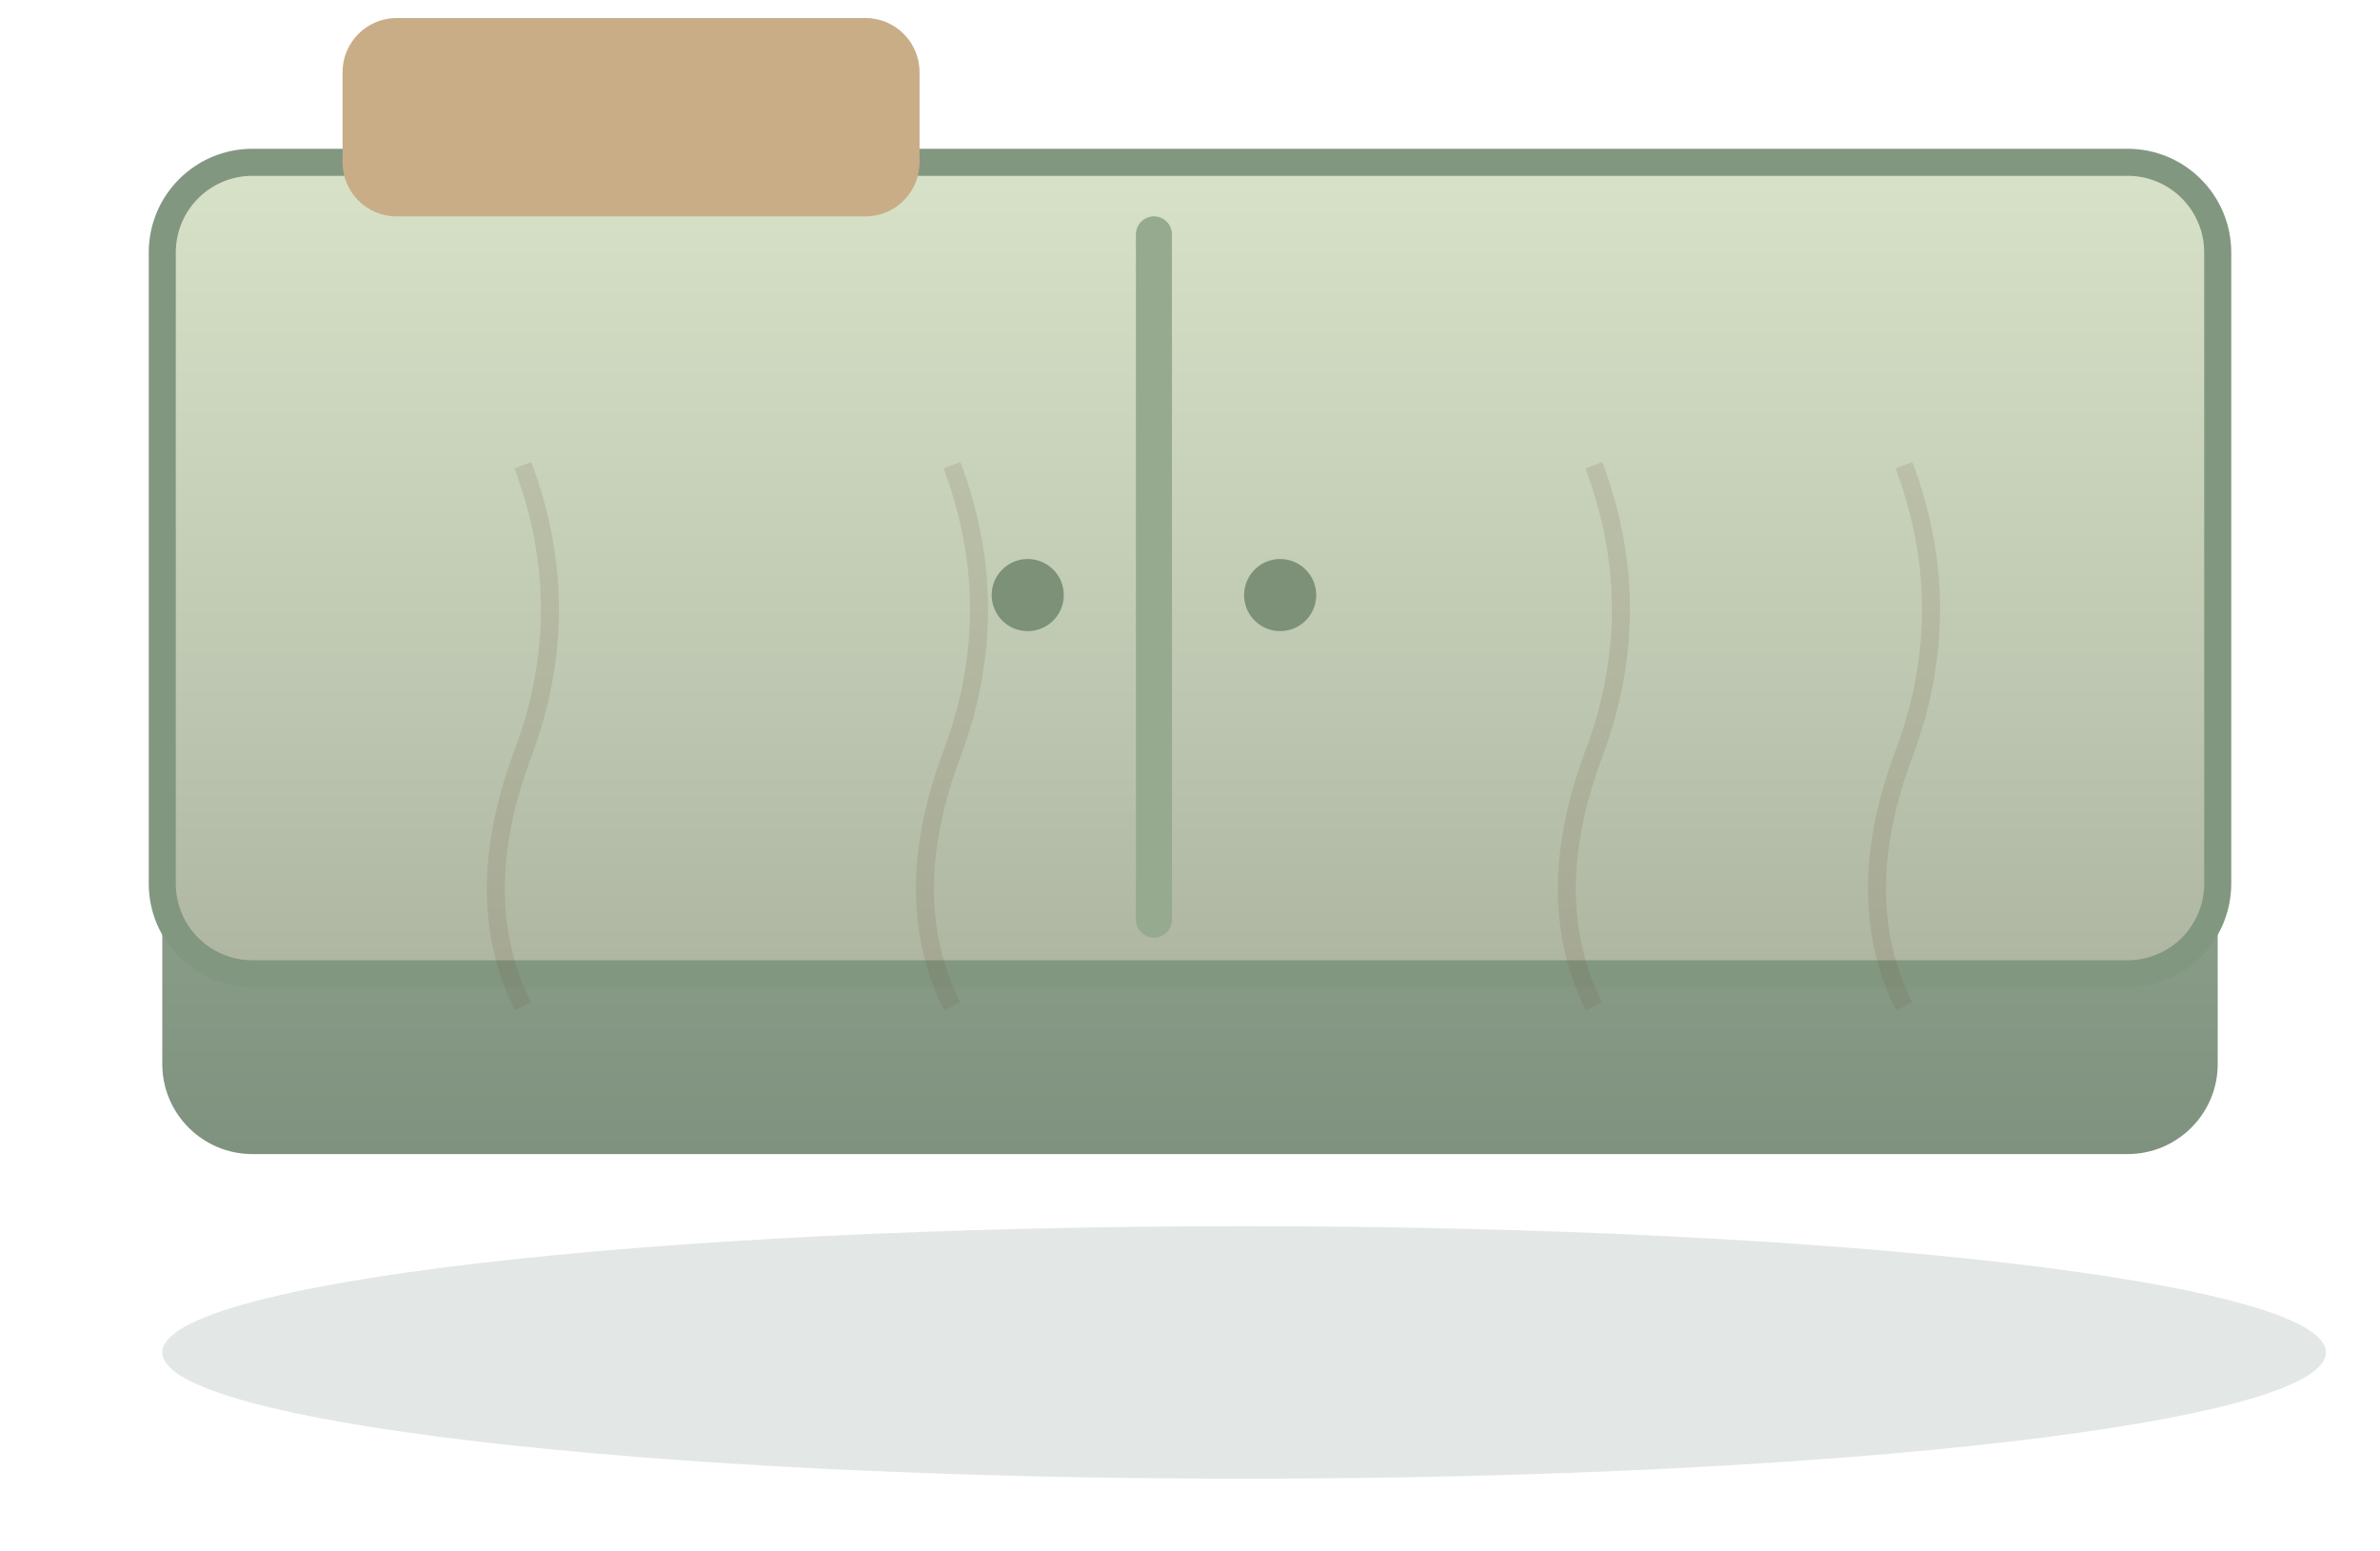
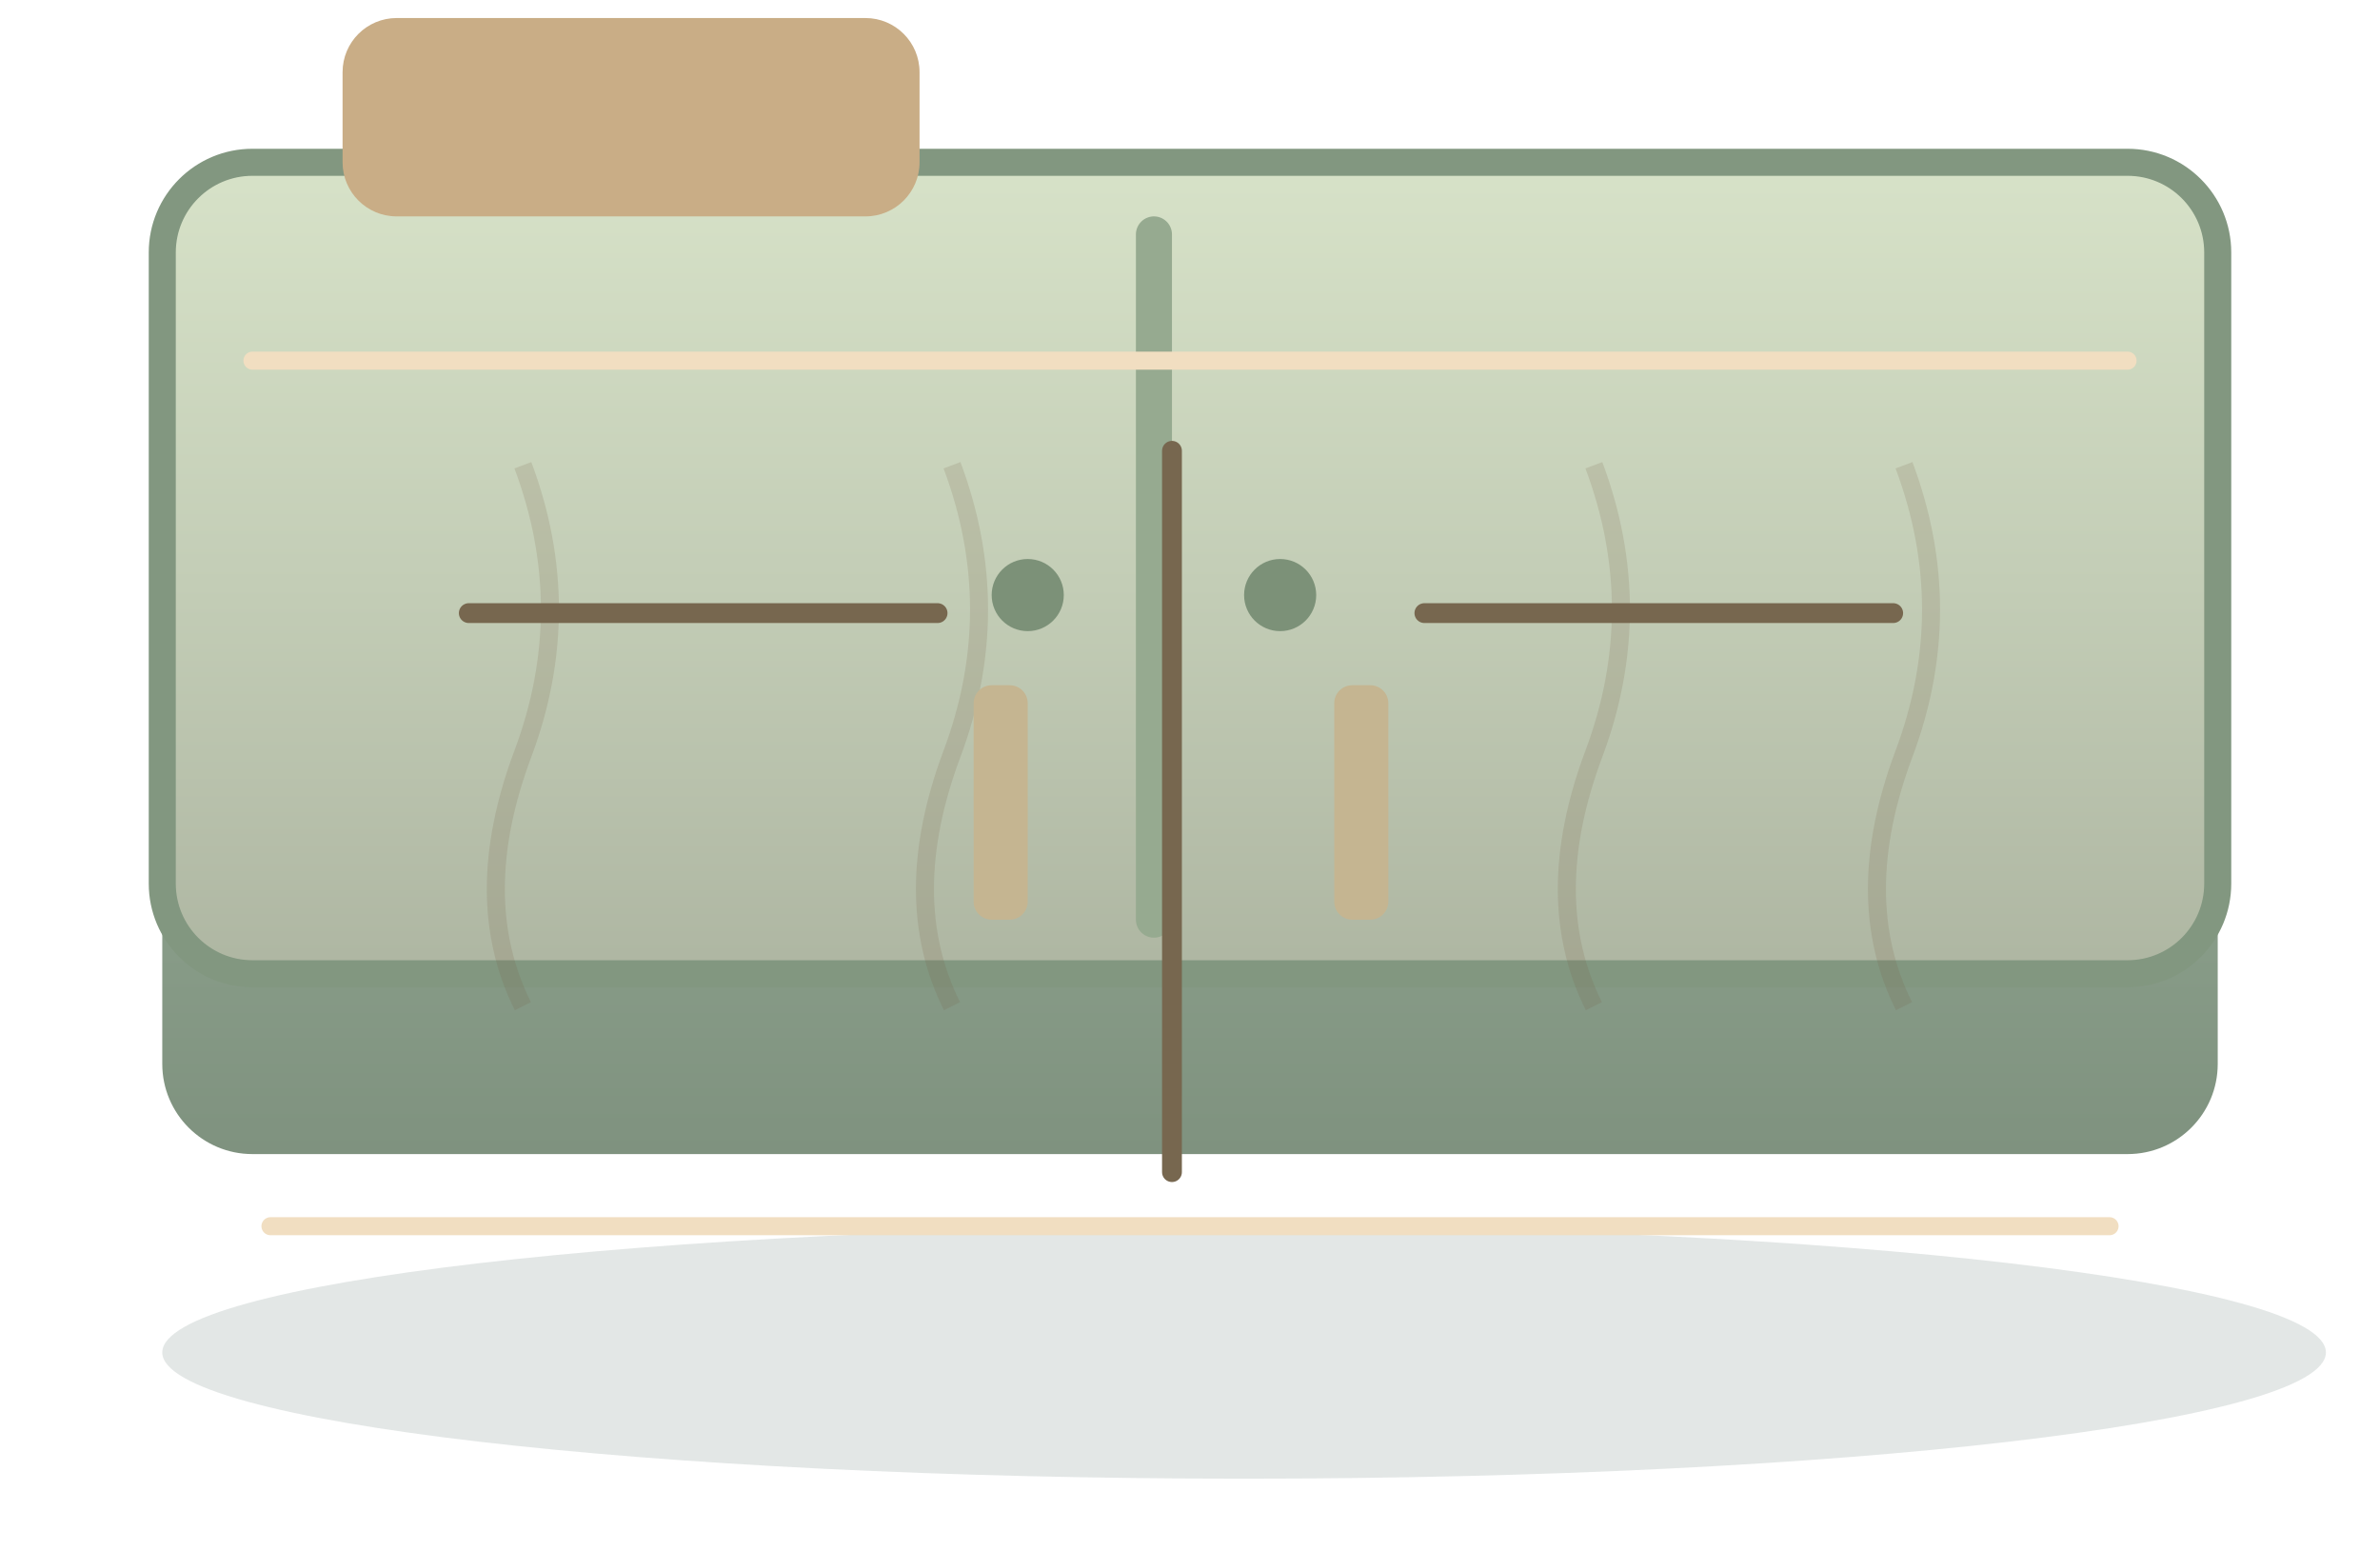
<svg xmlns="http://www.w3.org/2000/svg" width="132" height="86" viewBox="0 0 132 86">
  <defs>
    <linearGradient id="material0" x1="0" y1="0" x2="0" y2="1">
      <stop offset="0" stop-color="#9db49d" />
      <stop offset=".52" stop-color="#8FA48F" />
      <stop offset="1" stop-color="#7f927f" />
    </linearGradient>
    <linearGradient id="material1" x1="0" y1="0" x2="0" y2="1">
      <stop offset="0" stop-color="#d7e2c8" />
      <stop offset=".52" stop-color="#C3CDB6" />
      <stop offset="1" stop-color="#aeb6a2" />
    </linearGradient>
  </defs>
  <ellipse cx="69" cy="75" rx="60" ry="7" fill="#344B4A" fill-opacity="0.133" />
  <rect x="9" y="17" width="114" height="47" rx="5" fill="url(#material0)" />
  <rect x="9" y="9" width="114" height="45" rx="5" fill="url(#material1)" stroke="#829780" stroke-width="1.5" />
  <path d="M64 13 L64 51" fill="none" stroke="#96AA90" stroke-width="2" stroke-linecap="round" />
  <circle cx="57" cy="33" r="2" fill="#7C9178" />
  <circle cx="71" cy="33" r="2" fill="#7C9178" />
  <rect x="19" y="1" width="32" height="11" rx="3" fill="#C9AD86" />
  <g stroke="#725a43" stroke-opacity=".16" stroke-width="1" fill="none">
    <path d="M 29.0 25.8 q 3 8 0 16 t 0 14" />
    <path d="M 52.8 25.8 q 3 8 0 16 t 0 14" />
    <path d="M 88.4 25.8 q 3 8 0 16 t 0 14" />
    <path d="M 105.6 25.8 q 3 8 0 16 t 0 14" />
  </g>
+   <path d="M14 20 H118 M15 68 H117" fill="none" stroke="#f1dec1" stroke-width="1" stroke-linecap="round" stroke-linejoin="round" />
+   <path d="M65 25 V65 M26 34 H52 M79 34 H105" fill="none" stroke="#77674f" stroke-width="1.1" stroke-linecap="round" stroke-linejoin="round" />
+   <rect x="54" y="38" width="3" height="13" rx="1" fill="#c5b591" />
+   <rect x="74" y="38" width="3" height="13" rx="1" fill="#c5b591" />
</svg>
